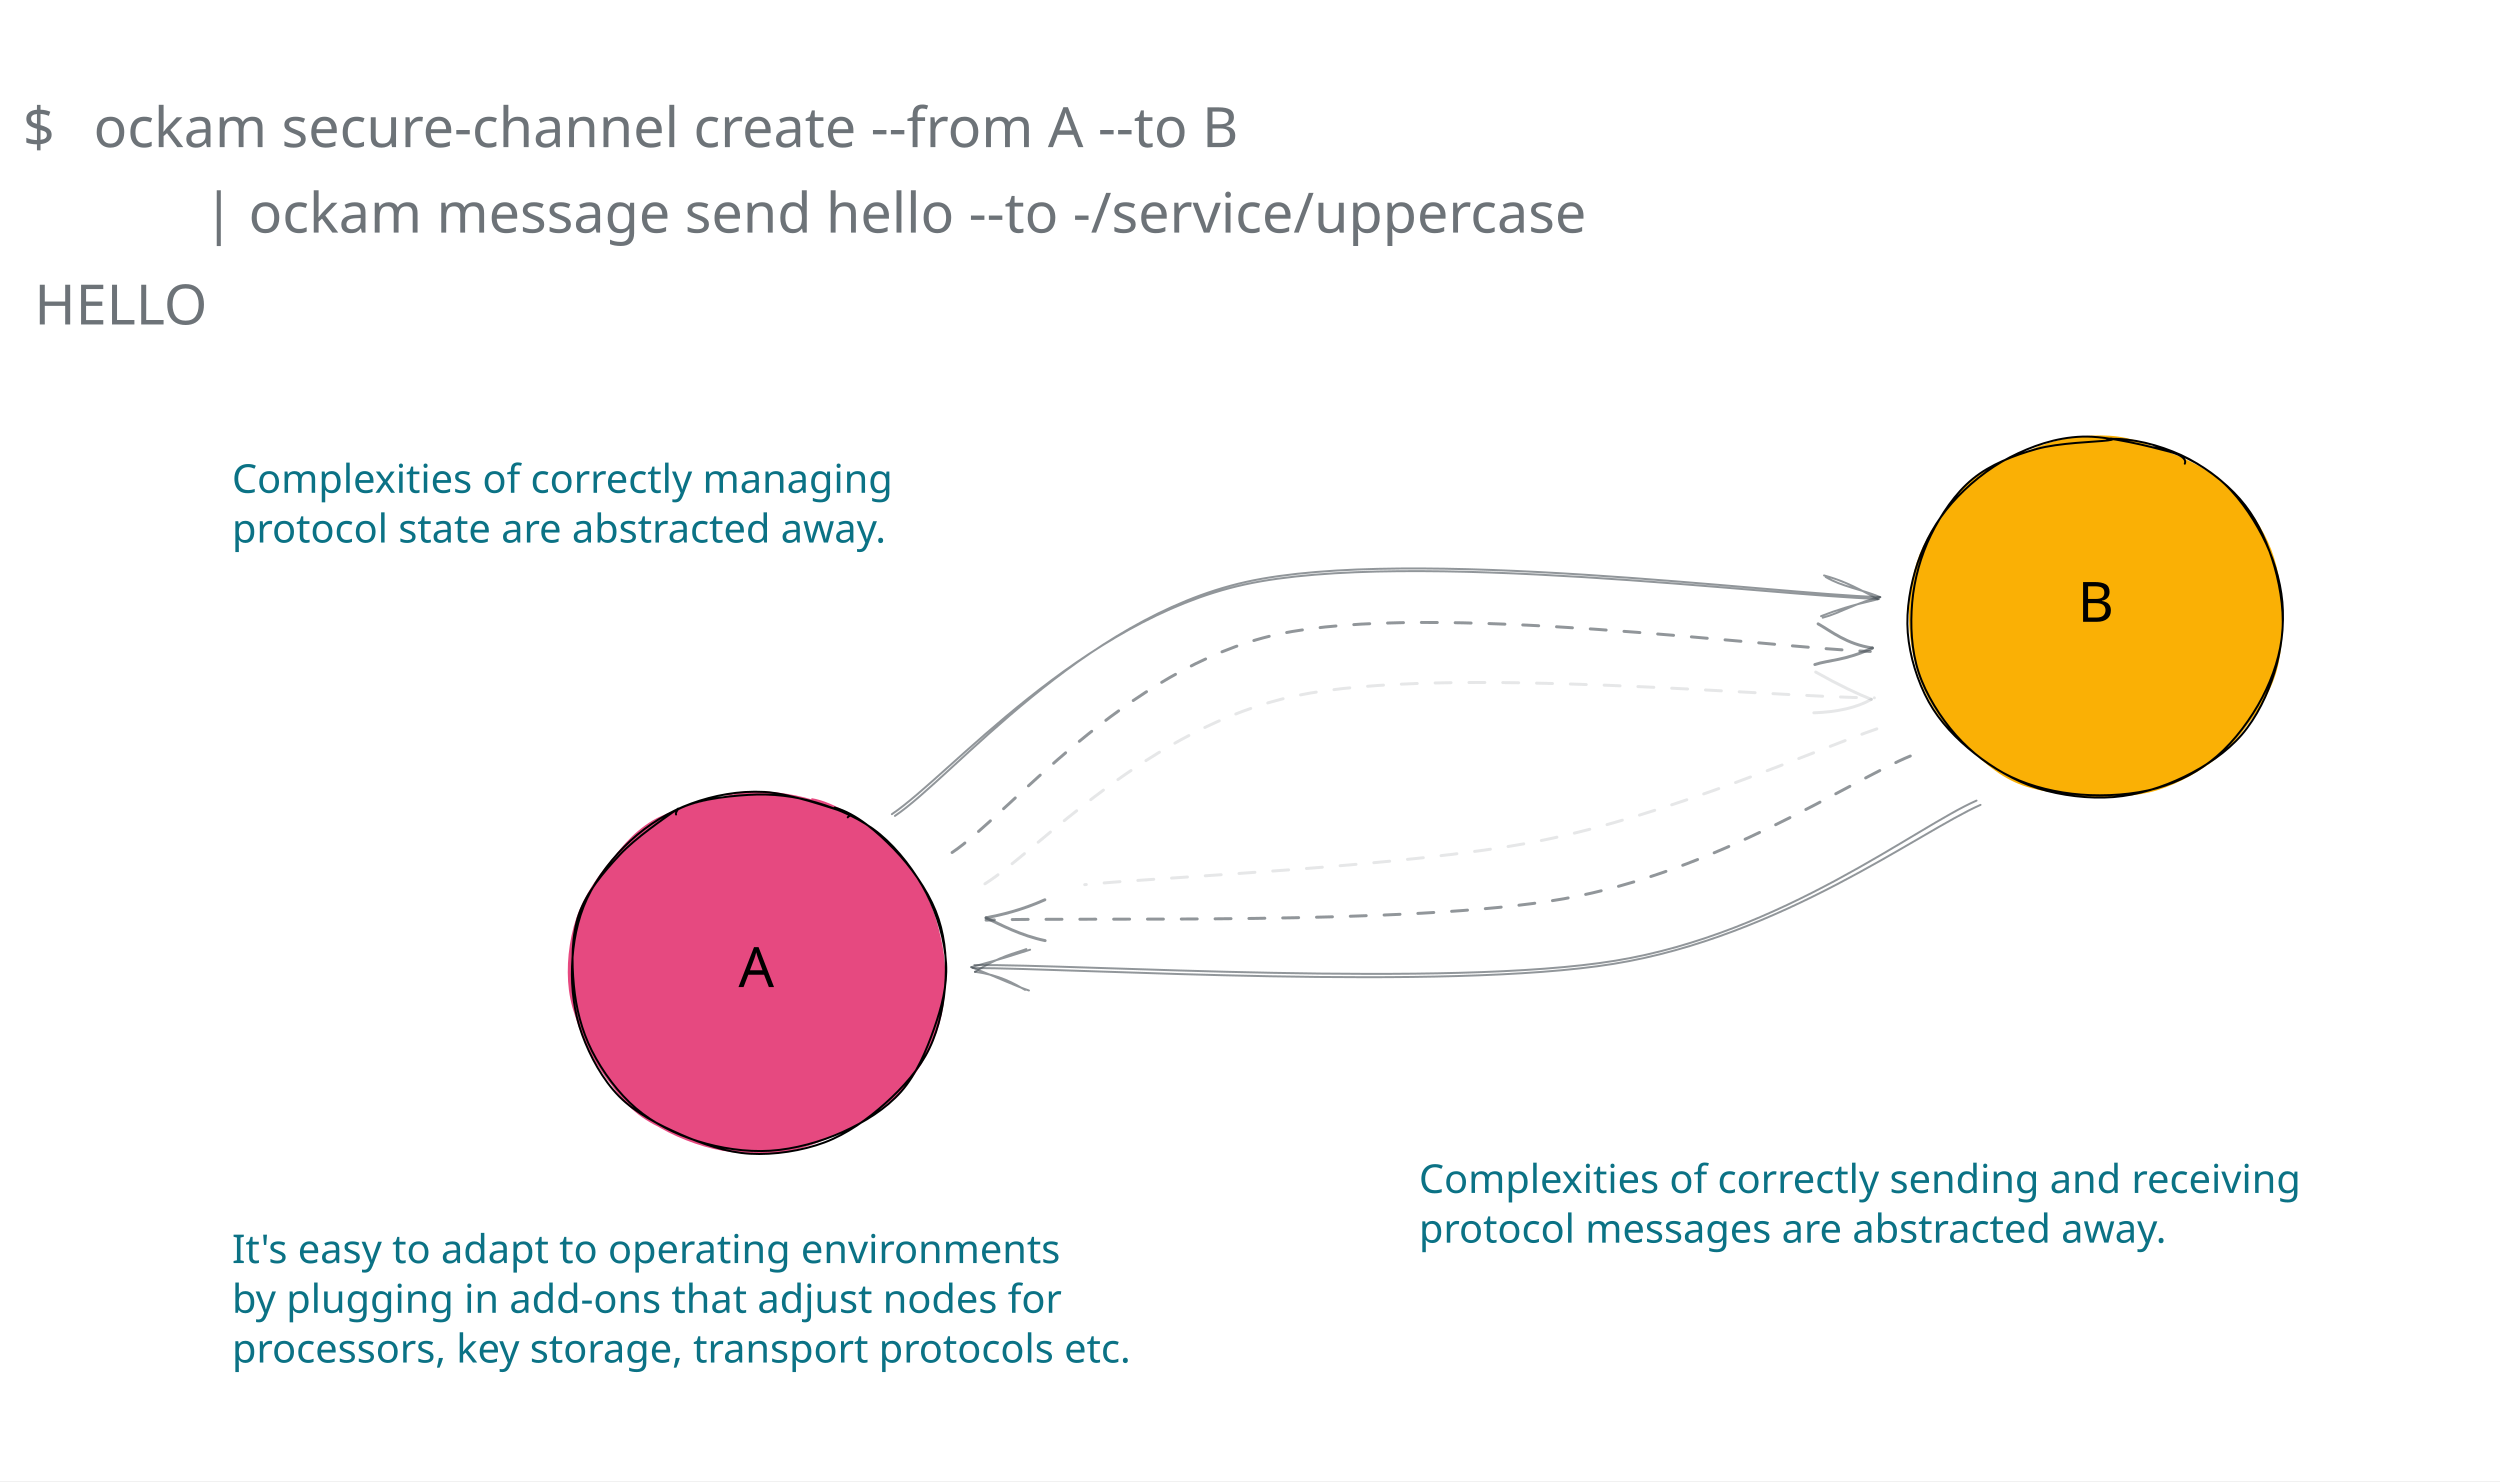
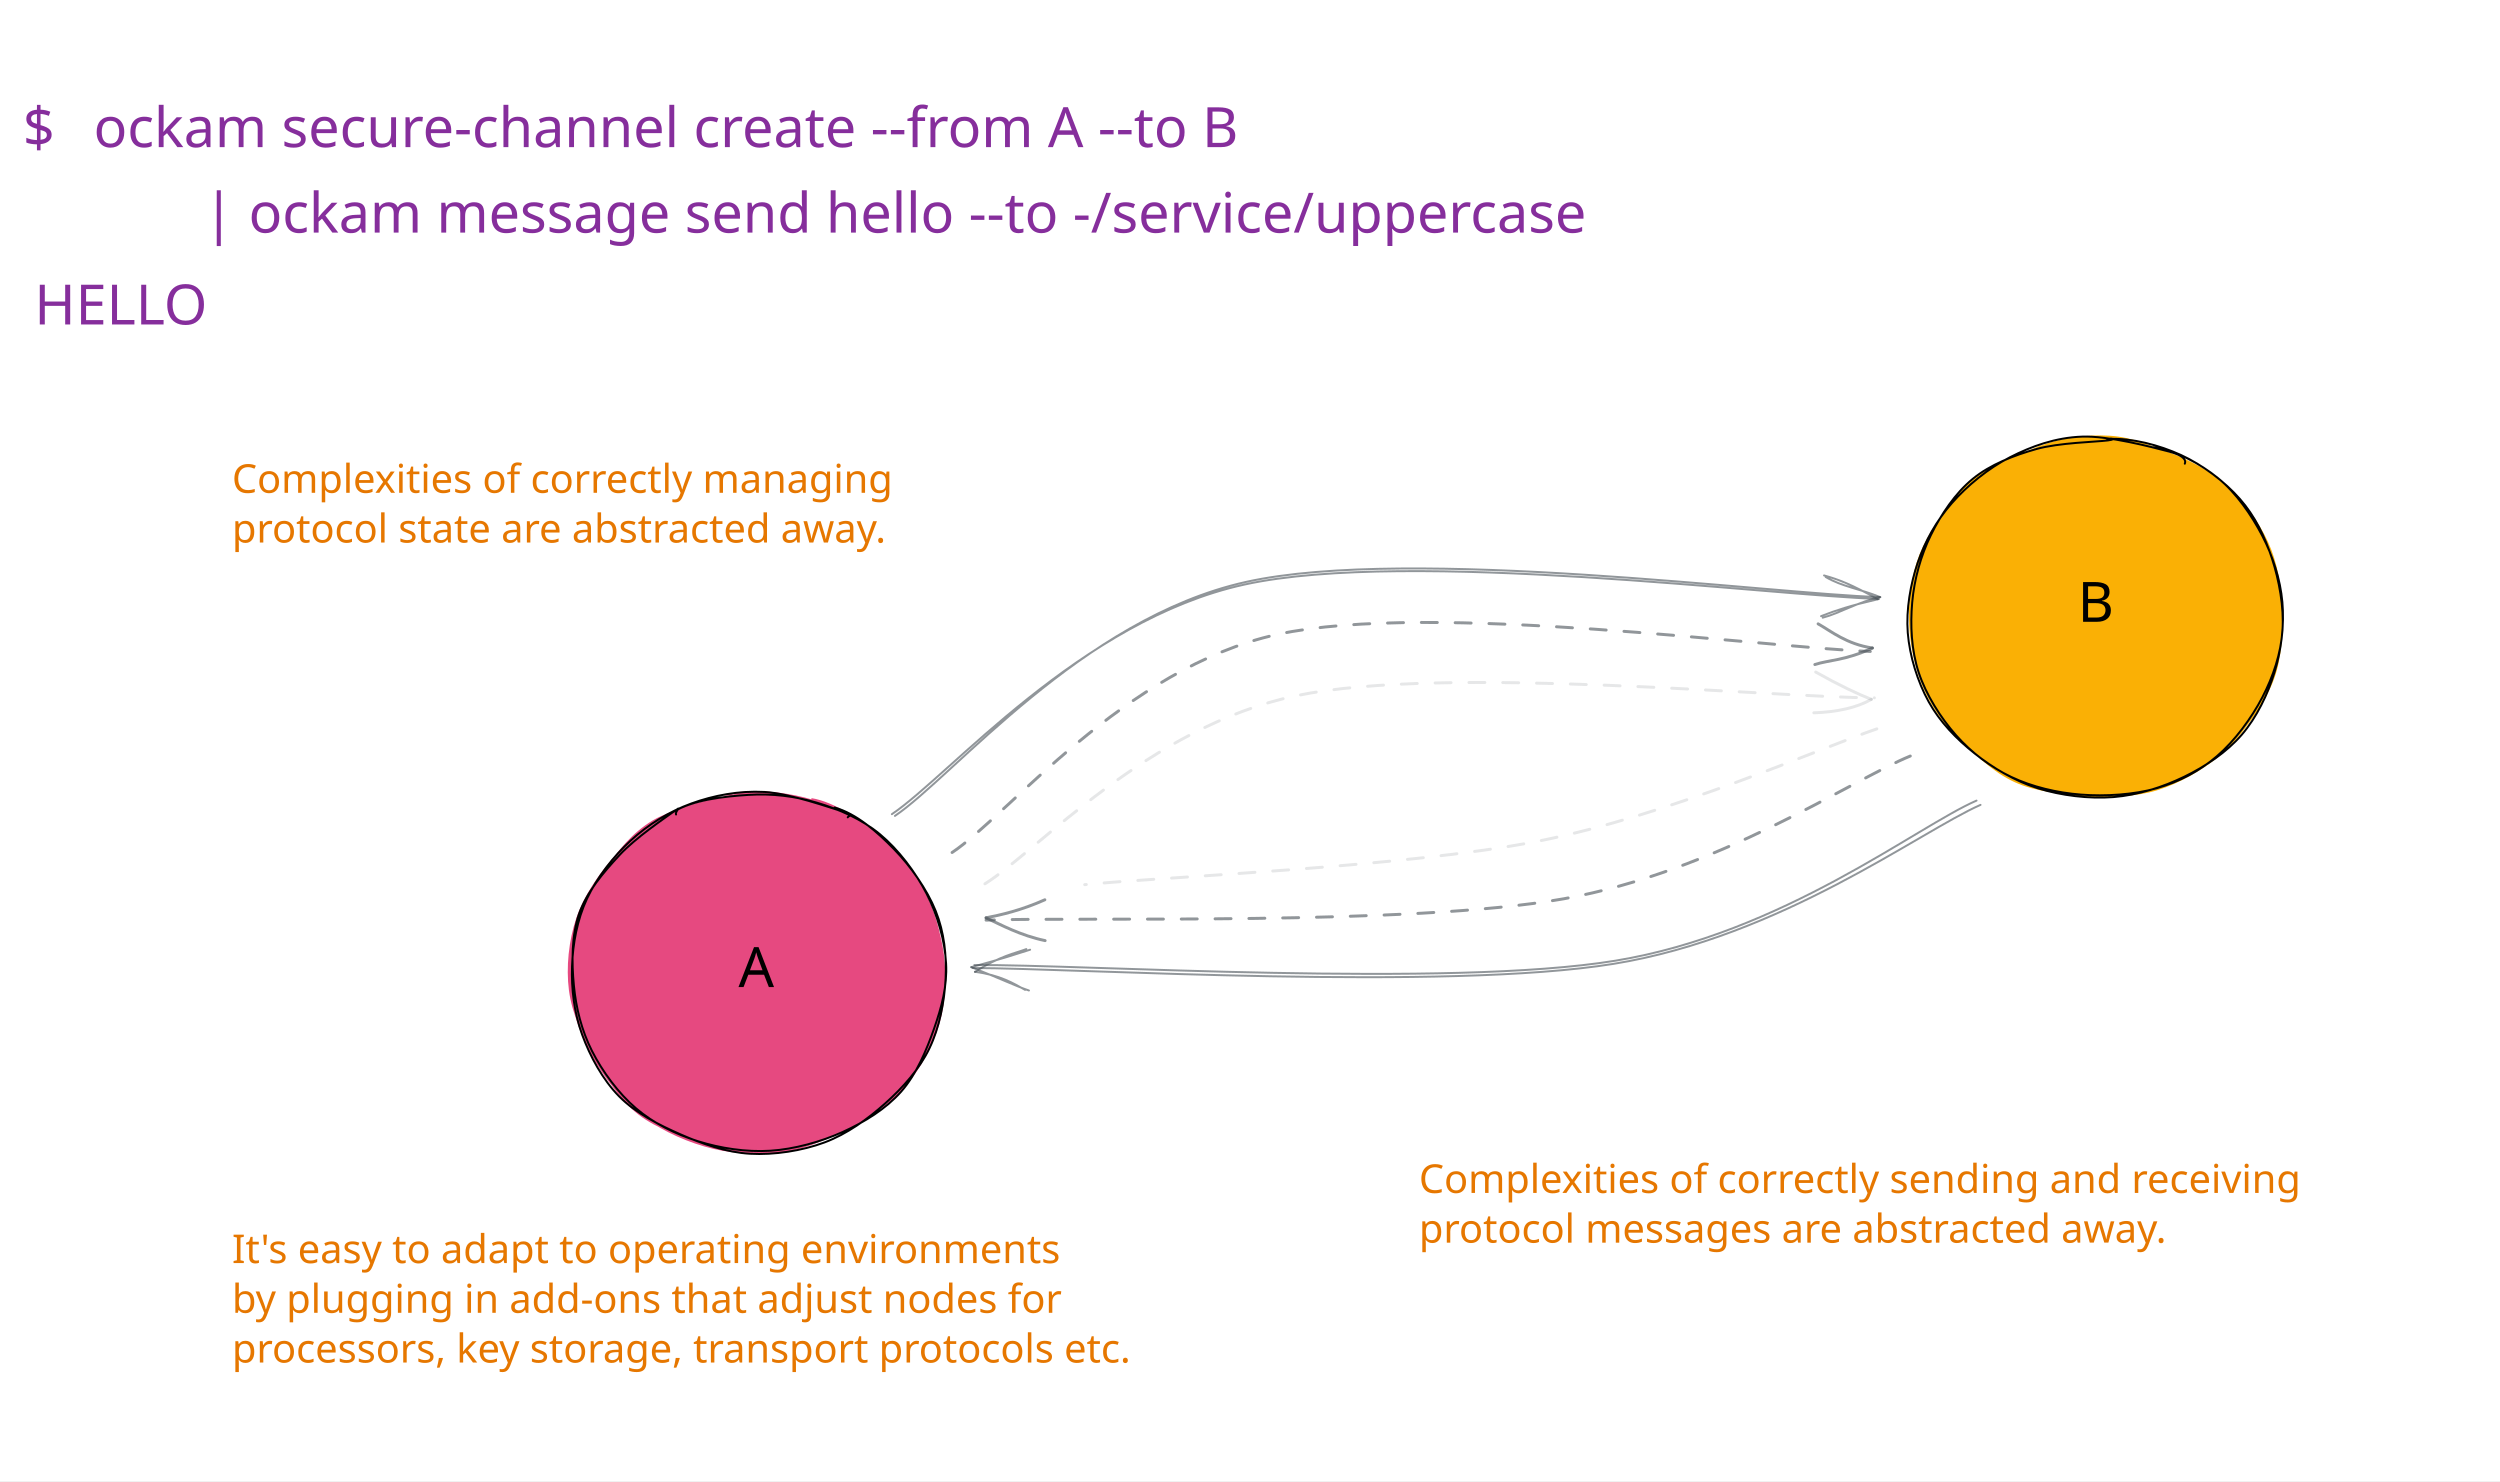
<svg xmlns="http://www.w3.org/2000/svg" version="1.1" viewBox="0 0 1257.012 744.68" width="1257.012" height="744.68">
  
-   eyJ2ZXJzaW9uIjoiMSIsImVuY29kaW5nIjoiYnN0cmluZyIsImNvbXByZXNzZWQiOnRydWUsImVuY29kZWQiOiJ4nO1cXNt208hcdTAwMTJ95yu0MrPWecFN3y+8JYRAQlxi4ZBcdTAwMWI5M4sly7KtRJZcdTAwMWNJsWNm+PdTLSeW5btcdTAwMWSTMTB6XHUwMDAwWy21St21d++qLuevZ46zlfXa/tZLZ8u/89wwqCVud+u5Pd/xkzSII2ii+fc0vk28/MpmlrXTly9euO02alx1MDAwNFk1jq+RXHUwMDE3t/q3+aHf8qMshVx1MDAwYv9cdTAwMDffXHUwMDFk56/836FcdTAwMDclvpe5USP081x1MDAxYvKm4lmEYjV6+iiO8lx1MDAwN1x1MDAxM86xlpwzM7hcIkh34YGZX4Pmulx1MDAxYqZ+0WJPbZ0lb75ud1x1MDAwM5Mkb9PaZ1x1MDAxNXypuOqieG49XGLDT1kv7L+W6zVvkyGr0iyJr/3zoJY17dNHzlx1MDAwZu5LY1x1MDAxOLbiriS+bTQjP01L98Rt11x1MDAwYrKePYfx4Gx/XHUwMDE4XjrFmTv4xlx0RYxQMThpb6NUXCIuXHUwMDE0LjX0LXlcdTAwMTWHcWItyVx1MDAxMjdK225cdTAwMDLjX9hTdb3rXHUwMDA2XHUwMDE4XHUwMDE11WZf1314T8pcdTAwMTTChCiiVfGkplx1MDAxZjSaXHUwMDE5NCvKkVRGXHUwMDBlN6Z+Plx1MDAwMcRcYka4NKSYQfvg9n4t94Y/h4coqt1cdTAwMGZRdFx1MDAxYoaFrbbh9ZBcdTAwMDdcdTAwMTX33LZrbn+eidRYXGJKpOJSXHUwMDBl2sMgulx1MDAxZe0ujL3rwjXys9+eT3ZKP1xmg3Y60SWNmeqQSlJptGFqYYf0SUOY/16o+Gv9avtqP7jq3m6zKVx1MDAwZTniWP+UO1x1MDAxMiYpXCJEUMaZKjslZ1x1MDAxMjE52jLilb/h/Jjpkb/V3SrGYoI3ao0k16X+XHUwMDA3vkg0QYRRXYJE31x1MDAxN1x1MDAwNcVGaaPJ2lxc8b6h8J2hWW3W9+Iv59XINd1O+yTE/NS7iVx1MDAwNi9TcjQ3SeLu1qDl2/NZ/bbYXHUwMDAxp2+OTuud9G3j4Kb3fq9zcrGGflx1MDAxYm87b2rb1fN6ePOl47JG0oq/ttbQ7zndbVxcXHUwMDFmXHUwMDFmVKpe3TRO6+zz5YdcdTAwMWVZQ7/h5efqoe52vlQ+MVx1MDAxMshGh7ar79Zh7176uZWEu7tmz02C4LZ7XHUwMDFj8Z3F+r3/NIOgsFJMPFx1MDAwNUFRRkbPXHUwMDE2XGZlwFxmLMjiSyZ7c1a/2N5cdTAwMGKrR66Q1duOe3Pau9tshpLaIKpcdTAwMDQzWI6smpJwpFx0XHUwMDE2vLxerUBQvuRG4/VcdTAwMTFcdTAwMTQ0cS5g/VjfYvkvQ83vd1x1MDAwM1x1MDAxOeqpmSTz77KJNELk6NmCRlx1MDAxNDGUMcFcdTAwMTamkfjyJpZf3sev5OXpu+Pj+nF1/+hk05U3jDOSXGZrYUaVXHUwMDBl8Fx1MDAwN1JcXONHXHUwMDEzyUztTVx1MDAwYnNcdTAwMDZcdTAwMWPCxqiD2lx1MDAxMEgx/SQye2nfK6Y4jrJPwVc7ylSXzu65rSDslWYpd0pcdTAwMTie7eHBS314XFx+vyhduFx1MDAxZFx1MDAwNo0oR51fL7tyXHUwMDE2QFx1MDAxMDtozuJ20erBg13oLtmvjb5AnFx1MDAwNI0gcsOTgVx1MDAxMetcdTAwMDZcdTAwMTBcdTAwMDOXXHUwMDEykiuyMH6i/YPru3r9qpe8v7x4nd3w9pXf2XT8wJImkYG4XGaPXHUwMDAxSGCOsJlcdTAwMTPAPlx1MDAxZUB0XHUwMDExXHUwMDAwwZIsOFx1MDAwMIian1x1MDAxMEE7m4CgndlcYuovgVx1MDAxM6Wsnlx1MDAwNiGCNSdcdTAwMTBr8sUxNFv0bCiGtKCIY07LKZZ8XHKiNto2hJdk7iiEuFx1MDAxMVgoY1ZcdTAwMDdcdTAwMTE3XGbZ5UVhrlx1MDAxNSbajGOKXHUwMDEwifRkXVx1MDAwYjE3SHG9lK4tXHUwMDA01YOL0Psz355cdTAwMThyaeYm2U5cdTAwMTDVgqhRNuw+sbm/QJCUg9S7tVZWMGKYXGJFmIKpV1QzXCKGLmu4bWs1RZIqjWHgXHUwMDE0TDpM79jb+1FtvlWzk0tDVmGElcSCUmPAKKWM0uNGScRcdMwxZdQwQlxiXHUwMDFmsyl00+xV3GpcdTAwMDVcdTAwMTlcZv5xXHUwMDFjRNnoIOejuW3B3vTdMdKAd1x1MDAxYW5cdTAwMWJlhbbtsVx1MDAxY9hcdTAwMTSfnFx1MDAwMjX5l8HnP59PvFx1MDAxYYZcdTAwMTZcdG1KcZo9KoUnz+tiKiz6/WCDMMOKKSVcdTAwMTV4IKFFf8+G/19WVXBGR89cdTAwMGVUhXVcdTAwMTUjXHUwMDE3j+27Z+dcdTAwMWbPwoPzNzX+efuS+pdccnx6uumEKIhGRowmpPP0I6hccjpflFdcdTAwMDF2YnU6ZKpgklx1MDAwMVx1MDAwMYrCxnvik9zmQYkoXGb5fpqCXHUwMDFicDVT+MWKmlx1MDAwMpfOztBcdTAwMTSA8nbo31x1MDAwNVngp05cXHe8OLG7OGHPabmRXHUwMDBiK3/jj6idxFnsxaFcdTAwMDOgz3xcdTAwMDdcdTAwMDbTcaswXHUwMDE3rlx1MDAwN5Y7btftoYnKhLPS4763MlnXq6yGZT5d3khCXHUwMDE4x2KJvYSaXHUwMDExN7WTt34r8e9wt/Lmvb9z8nnT0VxmK4lASjI5XHUwMDBlZ2U0otKugTNDhEfCXHUwMDE5YLpcYpxVTixcdTAwMDQ/zV5cdTAwMTYjZqm9rO9cdTAwMDXn1M81huNGNVx1MDAwN075QadcZohcdTAwMTa8qNuAu348eD/u1VZcdTAwMGJnXHUwMDA0n5pcdTAwMTFcdTAwMTBMaFx1MDAwZVx1MDAwMfHi0czsVOt64F5z06a/3nBGg9ikZCRDnocznCMux/aS11x1MDAxZs5IZjcpNWNcdTAwMTA2cT4xT481XHUwMDFhk1x1MDAxMffJNoKtzFx1MDAwMmb+N57pR1x1MDAwZZQqYowwdlx1MDAwN0OSXCLjMohcdTAwMWMoRppRmG/NwMUhfFx1MDAxOFx1MDAwZlx1MDAxZNZcdTAwMWLOQJBFXHUwMDE51lx1MDAxOIZKakqZXHUwMDE5KkFcdTAwMTi2ilhpblx1MDAxOLikZIzLXHUwMDFmO6CRXHUwMDAy0MMnXHUwMDA0NIUvz41opiEj78hcdTAwMThkIJyBXHUwMDAwg0pjL1kyoJnKijBVU1VcdTAwMTAs7VxcXHUwMDFiilx1MDAxN49pZu9cdTAwMTRtqlxuYlx1MDAwNsJrzSFONIpjPrpraZA2XHUwMDAwe2a0XCJqKE25fna8z8tcboaxMZhzw8fpUVx1MDAxM8RcdTAwMTUzTErANKC/uOQh6UPAQVxiw8tUW/xwXHUwMDFjuVxmXHUwMDFkgbrFVEkpiWSYUzJ01X12XHUwMDA1YlptYGEkXHUwMDA0S8wgeFxcjSOXSUTBY1x1MDAxNMy0llx1MDAwNEhSalEozsIsjlx1MDAwNFx1MDAwN/6EZVx1MDAxOYaVSKl/aJKs2FxyeINhmIH3y95tXHUwMDBmZUb8em5/09FijzGcrIsxXHSfWlx1MDAxNMnAXHUwMDFjo2FiXHUwMDE3JszZW+CbqiNcdLOLXHUwMDE1xIxcbjBcdTAwMDVrXHUwMDE2Lkgo314ywibnXHUwMDAwbcJwu2p9V0EpXHUwMDExXHUwMDAwyChDXHIpWVIwJlx1MDAwNXhcdTAwMDMlUfBcdTAwMTQqqS6CoFx1MDAwN8ZUWFx0XHK0+S9lXHUwMDBl0uQwKyA1wDJscyHjXHUwMDAyjtpErdaEKlB7TJvvz5iUXHUwMDFiZrCQXGZcdTAwMTZp0EdygtaloMJcYlx1MDAwM1x0XHUwMDA1l3FcdTAwMDZC6Vx1MDAwNydMxVx1MDAxMSh7poXgJd+2h6JIgNfSgVfP7W4qVOwxXHUwMDA2krXR5VCdylxiXVKIXHKoXHUwMDEyavEs2+zKnk2lS200LFRmwkY8aFx1MDAxMphhYyiZXHUwMDFmdlP6XGKW5Fx1MDAwMsFTsFx1MDAwNHeiXHUwMDFjT2JJ4GytdLlq74FcdTAwMWZFzuXqp6bHJaJuyqXBMFSaW3bUYlx1MDAwMlx1MDAxM2kkmdDK6P4yOE5Ea1x1MDAwZrqBXHUwMDEzKYSIXHUwMDA2tKTGmopxPUlcdTAwMDViXHUwMDFj5Fx1MDAxMjFaMPA6Mi5zfyR6JEKikf13e1SGXHUwMDFjeV5cdTAwMTdTYfHQXHUwMDExloA7oVx1MDAwNZCwUGtTkJRM3UUkUnCFrdMsLiFn1k1vKidcdTAwMTJwRWSrePlYaVx1MDAwNUgxXHUwMDA0cdFoqe7aSVx1MDAxMVx1MDAwMno09ac1Ood5mbFcdTAwMDdcdTAwMDE2sdtDIC9+Zj5cXIZ7XGJcYkFcZrJC20xcdTAwMWXHZlxcLzKbXHUwMDE1XHUwMDA011ZcdTAwMWFcdTAwMThcblx1MDAxOIjMqaoov8h6WanUtm7FhpFRVIpcdTAwMTFSXHUwMDAyqtL9Tba5XUzwSntcZvnjkjQ0bf9TyKksJGFdM5SSxYVZ7yM++lx1MDAxOL27+nrekOc35OSUvNqtbHrij1x1MDAxM4byyv/xXHUwMDFm+NmE7oK6zPNcdTAwMWVRXCI5QYiNl0gyrlx1MDAxOYQzevKuR1x1MDAwMbWPJksu9s7N7tlB53i/3q1df2k1XHUwMDFmitvXu0sqjLRJtVX4Z6VCyt83oZDy91x1MDAxNUuR8VSgweJcdTAwMDdQJ2LxhJHZXHUwMDBmq2fYP+hty8NLkYavafNy4+tcZjg3iCk2Ya1/KqDJIV+dVc2v7I5cdTAwMTRcdTAwMTeTV/ZfXHUwMDAyadCV23JS31x1MDAwM8+peE03ivzQ8Vx1MDAxMt9cdTAwMTbfVCr1JG452/Ahi52NKG5extzV0Euni3VCjFx1MDAwMOkzRMzz4HtnOtd3sUyPzrdPspPw6oTHR1x1MDAxYv9LXHUwMDAym2iXmFx0XCJGf9LHsH5cdTAwMTL4qmLXZuZvXHRcdTAwMDDmXHUwMDEwbNNfXHUwMDE4vn87fUTcV9DklTZO01x1MDAwZsO4j4LKi9RPOoHnv7htt/3Ec4d/xvrPwXhcdTAwMTWzV4Pz9NhbKlxiYYRcXFxc9H5g9cPzXHUwMDBiXHUwMDFknLVcdTAwMTJzqVx1MDAwZq/JSVx1MDAxYYWbXHUwMDBlZoDrNDBcdTAwMGKOhCFcdTAwMGLVXHUwMDAwPVx1MDAwNsxmoVx1MDAxZtZcdTAwMTFi/2hcdTAwMDA38lx1MDAxN1a9b19cdTAwMWZcdTAwMWV+2Fx1MDAwNHj2XHJZXHRwRkzdLqWYwdphiFk82fXKsGrC1F7SbFx1MDAxZp181Pu1r3vE23TITS+a14whwVx0LoNx3VW2XHUwMDAyT6iynZDXYjapjVx1MDAxOZ2MuHWX2Vx1MDAwMrSHqmS/d5ntfvaf1PHdtOfAauLW3HZmP8SwlriZrUT1o06QxFFu+Vx1MDAxZlG157TD24atQHeCXGKur1XiKHWyppvBl6vbNHOiuOanTj1O8rJVXHUwMDBmRiNO0ufOtd9z0ixOYFx1MDAxMXvu9GclTjLnobJcdTAwMTVsyDzkTMS01E+K6VxyXHUwMDFikT65PLun7C233f5kXHUwMDBi/rdcdTAwMWUylOCLQe1+2ov32upcdTAwMDR+d2fS37DJXHUwMDBm22tOWJZcdTAwMTn8PFx1MDAwZvvt2bf/XHUwMDAz6lxmorcifQ==
+   eyJ2ZXJzaW9uIjoiMSIsImVuY29kaW5nIjoiYnN0cmluZyIsImNvbXByZXNzZWQiOnRydWUsImVuY29kZWQiOiJ4nO1cXFl32shcdTAwMTJ+z6/Q8cw59yV0el/y5ixO7CSOc+MtvjMnR0BcdTAwMDOyhYQlXHUwMDE5TGby32+1sFx1MDAxMWLHJlx1MDAxZZyMXHUwMDFlXHUwMDEy6Ja6S931fbV04b+eeN5W1u/Yrefelr2u+WFQT/ze1lPX3rVJXHUwMDFhxFx1MDAxMXTR/HtcdTAwMWFfJbX8zlaWddLnz575nVx1MDAwZWpcdTAwMDZZNY4vUC1uXHUwMDBmXHUwMDFls6Ft2yhL4cb/wXfP+yv/d2SixNYyP2qGNn8g7yrmXCJcdTAwMTSr8eb9OMonJpxjLTlnZnhHkL6CXHQzW4fuhlx1MDAxZqa26HFNW8fJm2/bvcAkydu0/kVcdTAwMDVfK746LeZtXHUwMDA0Yfg564eD1/JrratkRKo0S+JcdTAwMGJ7XHUwMDEy1LOWm32sffhcXFx1MDAxYcOyXHUwMDE1TyXxVbNcdTAwMTXZNC09XHUwMDEzd/xakPVdXHUwMDFixsPWwTI894qWa/jGXHRFjFAxbHSPUSpcdTAwMTFcdTAwMTdcbpc6XHUwMDA2kryMwzhxkmSJXHUwMDFmpVx1MDAxZD+B9S/kqfq1iyZcYlx1MDAxNdXn39e7fU/KXHUwMDE0woQoolUxU8tcdTAwMDbNVlx1MDAwNt2KciSVkaOdqc03gFx1MDAxOMFcYpeGXHUwMDE0O+gm7uzWc234c3SJovrNXHUwMDEyRVdhWMjqOl6PaFDxzFWn7lx1MDAwZvaZSI2FoEQqLuWwP1xmoovx4cK4dlGoRt76/el0pbRhXHUwMDE4dNKpKmnMTIVUkkqjXHJTSyukJU1h/nuq4m+N8+3z3eC8d7XNZijkmGL9U+pImKSIXHUwMDEwQVx1MDAxOWeqrJScScTkeM+YVv6G82uuRv7W8KtcdTAwMTiLKdqoNZJcXJfGXHUwMDFm6lwi0Vx1MDAwNFx1MDAxMUZ1XHRcdTAwMTJcdTAwMDNdXHUwMDE0XHUwMDE0XHUwMDFipY0ma1PFm45Cd0Z2tdXYib+eVCPf9Lqdw1x1MDAxMPOj2mU0fJmSovlJXHUwMDEy97aGPd+fzlx1MDAxYrfN9jh9s3/U6KZvm3uX/Vx1MDAwZjvdw9M1jNt8231T366eNMLLr12fNZN2/K29hnFP6KvmxcFepVprmOZRg305+9gna1x1MDAxODc8+1J9r3vdr5XPjFx1MDAwNLLZpZ3qu3XIu5N+aSfhq1dmx0+C4Kp3XHUwMDEw8Vx1MDAxN8uNe/NpXHUwMDBlQWGlmHhcYoKijIy3XHUwMDE2XGZlQFxmLMjyJpO9OW6cbu+E1X1fyOpV17886l9vNkNJbVx1MDAxMFWCXHUwMDE5LMespiRcdTAwMWNpglx1MDAwNS/bqztcdTAwMTCUldxovD6Cgi7OXHUwMDA12I/1XHUwMDE5y39cdTAwMTlq8bhcdTAwMWLIUFx1MDAwZs0kmb3OptJcYpHjrVx1MDAwNY0oYihjgi1NI/HZZSy/fohfyrOjd1x1MDAwN1x1MDAwN42D6u7+4aZ73rDOSDKshVx1MDAxOfd0gD+Q4lx1MDAxYd+bSOb63rRcdTAwMTBnyCFsgjqoXHUwMDBigVx1MDAxNNNcdTAwMGbiZq+se8VcdTAwMTbHUfY5+OZWmepS647fXHUwMDBlwn5pl3KlhOXZXHUwMDFlXbzUwnT586J043ZcdTAwMTg0o1x1MDAxY3W2UVblLIAgdtidxZ2it1x1MDAwNlx1MDAxM/swXFyyW1x1MDAxZn+BOFx0mkHkh4dDIdZcciBcdTAwMDYqJSRXZGn8RLt7XHUwMDE3143GeT/5cHb6OrvknXPb3XT8gEmTyEBcXIYnXHUwMDAwJDBH2CxcYmDvXHUwMDBmILpcZoDAJFx1MDAwYlx1MDAwZVx1MDAwMKLmJ0TQi01A0Iv5XGJcdTAwMWGYwKmurJ5cdTAwMDUhgjUnXHUwMDEwa/LlMTTf6dlQXGZpQVx1MDAxMcecllMsuVxyoi7aNoSX3NxxXGJxI7BQxtxcdTAwMWRE3DDkzIvCXFwrTLSZxFx1MDAxNCFcdTAwMTLp6X4txNzgiuuV/NrCobpVXHUwMDExetPy/YEhl2Z+kr1cYqJ6XHUwMDEwNcuC3SQ2d5dcYpJykNaunJRcdTAwMTWMXHUwMDE4JkJcdTAwMTGmYOtcdTAwMTXVjIiR25p+x0lNkaRKY1g4XHUwMDA1m1x1MDAwZds78fY2qi+Wan5yaUQqjLCSWFBqXGZcYqWUUXpSKIk4gT2mjFx1MDAxYUZcYuFcdTAwMTMyhX6avYzb7SCDxT+IgyhcdTAwMWJf5Hw1t1x1MDAxZNhb1p8gXHJ4p9G+cVbouFx1MDAxMcuBTfHJK1CTf1x1MDAxOX7+8+nUu2FpkdCmXHUwMDE0p7mrUmjyoiFmwmIwXHUwMDBlNlxiM6yYUlKBXHUwMDA2XHUwMDEyWoz3ZPT/Vb1cbj6HXHUwMDEyJXPJR0WXp8Te8cmn43Dv5E2df9k+o/asiY+ONp1cdTAwMTJcdTAwMDXRyIjxlHSegFx1MDAwNH+DLnTLrYRNu4dXwVTBJUNcblx1MDAxNIWMN9QnucuEXHUwMDEyUVxi8uO8XG6JlVx1MDAwMKW9r1eBS61zvFxuwHkntNdBXHUwMDE22NSLXHUwMDFiXi1O3DlO2PfafuSD7W/+XHUwMDExdZI4i2tx6Fx1MDAwMewz68Fien5cdTAwMTX2wq+B5J7f8/toqm/CWWm6XHUwMDFm7Zus61XuhmbBZ6HZcYakoOTL5+rqRlxc1lx1MDAwZt/admKvca/y5oN9cfhl09FcZrZEICWZnISzMlx1MDAxYVHprOC8IOG+cFx1MDAwNpguXHUwMDAzZ5VcdTAwMTNcdTAwMGLBXHUwMDBmXHUwMDExZm9cdTAwMGWcU5t7XHUwMDE5nlx1MDAxZtU9aLJBt1xmiDa8qN+Ep1x1MDAxZVx1MDAxZrzv92p3XHUwMDBiaFx1MDAwNJ+ZXHUwMDEzXHUwMDEwTGhcdTAwMGUh8fLGe36ydT1wr/tpy643oNHgblIyliPPXHUwMDAzXHUwMDFhzlx1MDAxMZdcdTAwMTOnyetcdTAwMGZoJHPHlJoxXGKcOJ+aqcdcdTAwMWFNuFx1MDAxMTfpNoJcdTAwMTn45Fx1MDAxY69i13/eiMZtJlx1MDAwNSNlhHFnXHUwMDE4klx1MDAxNDmXYexAMdKMwn5rXHUwMDA2Klx1MDAwZVx1MDAwMcRk8LDegFx1MDAwNsIsyrDGjko1pcyMXHUwMDE0IYxKRZxzblx1MDAxOKikZIzLx1x1MDAxZNJIXHUwMDAx6OFTQppCl1x1MDAxN8Y0s5CRXHUwMDBmZFxmMlx1MDAxMNBQ48pcdTAwMWPcLSuGNDNZXHUwMDExtmpmTEO14NpQvLxcdTAwMTc0/6xoU70gZiDA1lx1MDAxY7w+ozjm4+eWXHUwMDA2aVx1MDAwM7BnRiuiRlx1MDAxMpXrZ8ebzKxgXHUwMDE4XHUwMDFigzk3hYc6pEdNXHUwMDEwV8wwKVx1MDAwMdOA/uKW27RcdTAwMGZcdTAwMDFcdTAwMDUhXGavUm/x6DhyXHUwMDE1Olx1MDAwMu9cdTAwMTZTJaWEIFx1MDAxZPNcIkJcdTAwMWaykYtptVx1MDAwMcNIXGKWmEHweDeOXFwlXHUwMDE1XHUwMDA10yjYaS1cdJCk1KKonyrE4khw4E8wy7CsREr9qEmy4o7gXHKGZVx1MDAwNt4va7e7lFx1MDAxOdPrhePNRou7JnCyLsYkfGZZJFx1MDAwM3GMho1dmjDnXHUwMDFmgm+qXHUwMDFmSZgzVlx1MDAxMDMqwFx1MDAxNNgsXFyQUH7AZIRLz1x1MDAwMdqE4c5q/VCHUlwiXHUwMDAwkFGGXHUwMDFhUpKkYExcbvBcdTAwMDZKoqApXHUwMDEw1utcIlxiumVMlcd8hv1LmcNEOexcbrhcdTAwMWEgXHUwMDE5loSwkbtuXHUwMDFjOOpStVx1MDAxYVx1MDAwMmVcdTAwMDXeXHUwMDFl0+bHMyblhlx1MDAxOSwkXHUwMDAzI1xy/pGc4utS8MJcYlx1MDAwM1x1MDAxN1xubuNcZlx1MDAxY6VHTpiKI/DsmVx1MDAxNoKXdNtdilwiXHUwMDAxWkuHWr1wuJlQcddcdTAwMDRI1kaXI5Uq42k2iFxyqFx1MDAxMmr5mt35tT2bSpfaaDBUZspRPPgksMPGULI47Kb0XHUwMDFlLMlcdTAwMDWCWbBcdTAwMDR1olx1MDAxY09jSeBsrXS5bu+WXHUwMDFmRc7l6qemx1x1MDAxNaJuyqXBsFSaO3bUYlxuXHUwMDEzaSSZ0MrogVx1MDAxOZwkorVcdTAwMDfdwIlcdTAwMTRCRFx1MDAwM76kxpqKSX+SXG7EOLhLxGjBQOvIpJv7mOiRXGKJxk7g3VVcdTAwMTlR5EVDzITF7UBYXHUwMDAy7oRcdTAwMTZAwkKtzYOkI+nliXNEwVx1MDAxNXZKs7xcdTAwMGI5t3J6UzmRgCpcIlfHyyeKK8BcdTAwMTVDXHUwMDEwXHUwMDE3jVx1MDAxN+uunVx1MDAxNCGgRzN/XFyjc5iXXHUwMDE5e1x1MDAxOGDDxYBcdTAwMDOKPfpcdPlwXHUwMDE17iHgXGJicCu0y+RxbCb9ReaygqDaSlx1MDAwM0NcdTAwMDFcdTAwMDORXHUwMDA1dVx1MDAxNeVcdTAwMTdZLyuV+tbtsWFkXHUwMDE0lWKMlICq9OCQbeFcdTAwMTBTtNJdI/q4XCJccs06/1x1MDAxNFKMt45cdTAwMTRcdTAwMTljoENGlmeh/ie8/yl6d/7tpClPLsnhXHUwMDExefmqsumZP05cdTAwMTjKi/8nf+PnMrpcdTAwMGJcdTAwMWQzLak1tXvUSE7xwyZrJFx1MDAxOddcZqJcdTAwMTk9/dCjQNonkyWnOyfm1fFe92C30atffG23bqvb131Ialx1MDAwMO9F5vhHV1L+vlx0lZS/37FcdTAwMTZcdTAwMTnPxFx1MDAxOcXUUFxuOFv+4NHshtVjbPf62/L9mUjD17R1tvF1XHUwMDA2nFx1MDAxYsRcdTAwMTSbYutcdTAwMWZcdTAwMDZnkqplgEaVO4/iYrpd/yWAXHUwMDA2Q/ltL7U10JtKreVHkVxyvVpiXelNpdJI4ra3XHJcdTAwMWay2NuI4uZVxL1cdTAwMWJ46WwjXHRcdTAwMWUgV0aNwHtcdTAwMTF4r0334jqW6f7J9mF2XHUwMDE4nlx1MDAxZvJ4f+N/SeDS7Fx1MDAxMjNBxPhP+lx1MDAxONZcdTAwMGZcdTAwMDDe0ZrKeb8kXHUwMDAwkEOgTX9h8P7tXHLwcFM9k1fZeC1cdTAwMWKG8Vx1MDAwMFx1MDAwM5VnqU26Qc0+u+p0bFLzR3/E+s+B+C5i31xyzGQ2mLU0hktJllx1MDAwN/NH1nh/cqqD43ZizvT7XHUwMDBicphG4aaDXHUwMDE54DpcdTAwMGLMgiNhyIJcbqD7gtks9bM6QtyfXGbgRv7CLu/b1+/ff9xcdTAwMDR4XHUwMDBlXHUwMDA0uVx1MDAxM+CMnJn7h4BcdTAwMGJTLsxcbsn/l4ZVXHUwMDEzpnaSVmf/8JPerX/bIbVNXHUwMDA33OyCec1cdTAwMThcdTAwMTKc4DJcdTAwMTTXXWFcdTAwMGKrPIm4KTkt5lx1MDAxMtqY0emIe9wltrvZf1LP+mnfXHUwMDAza+LX/U7mPsRgS/zMVaHaqFx1MDAxYiRxlEv+R1Tte53wqumqz70ggvvrlThKvazlZ/Dl/CrNvCiu29RrxEleslqD1YiT9Kl3YftemsVcdFx1MDAxOLGn3mBX4iTzbqtaQYashrypmJb6QTG9YSsyIJcnN5S95Xc6n12x/9Ztdlx1MDAxMnQxqN9se/FeW93A9l5M+1x1MDAwYjb55UbNXHTLMYPNc7Dfn3z/Pyq8onQifQ==
  <defs>
    <style class="style-fonts">
      @font-face {
        font-family: "Virgil";
        src: url("https://unpkg.com/@excalidraw/excalidraw@0.14.2/dist/excalidraw-assets/Virgil.woff2");
      }
      @font-face {
        font-family: "Cascadia";
        src: url("https://unpkg.com/@excalidraw/excalidraw@0.14.2/dist/excalidraw-assets/Cascadia.woff2");
      }
    </style>
  </defs>
  <rect x="0" y="0" width="1257.012" height="744.68" fill="#ffffff" />
  <g stroke-linecap="round" transform="translate(10 10) rotate(0 618.5059 362.3398)">
    <path d="M-0.01 -0.51 C423.74 2.5, 847.19 3.25, 1236.73 0.4 M-0.37 -0.28 C417.07 -4.74, 834.46 -4.89, 1236.85 0.05 M1237.29 0.75 C1238.82 149.92, 1238.72 299.75, 1236.67 724.77 M1236.61 -0.3 C1235.92 144.95, 1236.19 289.83, 1236.93 724.87 M1237.23 725.23 C802.27 728.58, 368.6 729.38, -0.01 725.22 M1237.26 724.3 C885.45 720.9, 533.28 720.8, -0.32 724.65 M0.4 724.9 C-0.47 447.56, -0.67 169.11, 0.68 0.59 M-0.11 724.72 C1.27 557.28, 0.52 390.28, 0.2 0.29" stroke="transparent" stroke-width="1" fill="none" />
  </g>
  <g stroke-linecap="round" transform="translate(959.8027 219.9082) rotate(0 94.32422 90.56641)">
    <path d="M90.86 -0.34 C102.19 -2.18, 114.89 1.93, 126.2 5.85 C137.52 9.77, 149.7 15.4, 158.75 23.17 C167.81 30.95, 175.72 42.07, 180.54 52.51 C185.35 62.95, 187.14 74.33, 187.65 85.81 C188.17 97.29, 187.66 110.3, 183.63 121.4 C179.59 132.5, 171.68 143.93, 163.46 152.42 C155.24 160.9, 145.07 167.52, 134.32 172.31 C123.58 177.1, 111.05 180.74, 98.99 181.16 C86.93 181.59, 73.37 178.9, 61.96 174.86 C50.54 170.82, 39.38 164.56, 30.48 156.92 C21.59 149.28, 13.64 139.47, 8.58 129.03 C3.52 118.59, 0.69 105.93, 0.13 94.28 C-0.42 82.64, 0.95 70.14, 5.23 59.16 C9.52 48.18, 17.59 36.78, 25.83 28.4 C34.07 20.02, 41.56 13.43, 54.69 8.85 C67.81 4.28, 93.7 1.44, 104.58 0.94 C115.47 0.45, 120.17 4.37, 120.01 5.87 M63.56 5.41 C74.34 0.3, 89.19 -1.56, 100.98 -0.82 C112.77 -0.09, 123.67 4.54, 134.31 9.82 C144.95 15.1, 156.82 22.43, 164.83 30.85 C172.83 39.28, 178.49 49.63, 182.32 60.38 C186.15 71.13, 188.46 83.66, 187.81 95.34 C187.16 107.03, 183.47 119.89, 178.43 130.49 C173.38 141.1, 166.44 151.17, 157.54 158.98 C148.63 166.8, 136.32 173.86, 125.01 177.39 C113.7 180.92, 101.66 180.85, 89.68 180.18 C77.71 179.5, 63.95 178.32, 53.13 173.35 C42.32 168.38, 32.71 159.23, 24.79 150.35 C16.86 141.48, 9.67 130.95, 5.6 120.11 C1.53 109.27, -0.49 96.67, 0.36 85.33 C1.21 73.98, 5.77 62.5, 10.72 52.03 C15.67 41.56, 21.15 30.38, 30.07 22.53 C38.99 14.67, 58.56 7.52, 64.25 4.88 C69.94 2.25, 63.86 5.31, 64.21 6.72" stroke="none" stroke-width="0" fill="#fab005" />
    <path d="M122.87 4.98 C134.35 6.7, 146.28 13.06, 155.41 20.48 C164.55 27.9, 172.29 39.14, 177.69 49.52 C183.08 59.91, 186.75 71.37, 187.78 82.79 C188.81 94.21, 187.28 106.92, 183.87 118.04 C180.46 129.17, 174.89 140.8, 167.32 149.57 C159.75 158.33, 149.18 165.41, 138.44 170.63 C127.7 175.85, 115.14 179.9, 102.87 180.87 C90.61 181.84, 76.47 180.1, 64.84 176.45 C53.21 172.8, 42.24 166.21, 33.09 158.96 C23.94 151.72, 15.57 143.09, 9.96 132.97 C4.35 122.85, 0.35 109.94, -0.57 98.27 C-1.48 86.59, 0.77 73.78, 4.46 62.92 C8.15 52.06, 13.85 41.93, 21.57 33.11 C29.3 24.29, 39.91 15.58, 50.82 10 C61.72 4.42, 73.72 0.12, 87.01 -0.37 C100.3 -0.86, 121.93 4.81, 130.55 7.08 C139.17 9.35, 139.3 11.93, 138.73 13.24 M100.54 0.79 C112.07 0.26, 125.82 3.85, 136.8 8.87 C147.78 13.9, 158.78 22.26, 166.4 30.93 C174.03 39.59, 178.97 49.84, 182.54 60.86 C186.12 71.88, 188.64 85.39, 187.84 97.04 C187.03 108.68, 183.17 120.2, 177.69 130.74 C172.2 141.28, 163.79 152.64, 154.92 160.26 C146.06 167.88, 135.9 173.22, 124.51 176.45 C113.11 179.67, 98.71 180.57, 86.53 179.62 C74.36 178.67, 61.92 175.71, 51.45 170.73 C40.98 165.76, 31.47 158.51, 23.71 149.76 C15.96 141, 8.6 129.35, 4.93 118.21 C1.25 107.07, 0.65 94.44, 1.67 82.93 C2.69 71.41, 5.99 59.48, 11.06 49.13 C16.14 38.78, 23.3 28.04, 32.13 20.84 C40.96 13.63, 52.71 9.1, 64.03 5.89 C75.35 2.67, 94.1 2.31, 100.04 1.54 C105.99 0.76, 99.88 0.05, 99.71 1.23" stroke="#000000" stroke-width="1" fill="none" />
  </g>
  <g stroke-linecap="round" transform="translate(286.9629 398.3535) rotate(0 94.32422 90.56641)">
    <path d="M76.5 1.63 C87.32 -1.86, 101.17 -0.77, 113.06 1.58 C124.95 3.94, 137.89 9.21, 147.86 15.74 C157.82 22.26, 166.47 31.16, 172.84 40.72 C179.2 50.29, 183.87 61.77, 186.04 73.12 C188.21 84.46, 188.2 97.39, 185.88 108.82 C183.56 120.24, 178.51 132.29, 172.1 141.67 C165.7 151.06, 157.47 158.94, 147.46 165.15 C137.45 171.36, 123.89 176.39, 112.02 178.91 C100.15 181.42, 88.11 182.35, 76.24 180.24 C64.38 178.12, 50.95 172.83, 40.82 166.21 C30.7 159.6, 22.14 150.4, 15.49 140.54 C8.84 130.69, 3.21 118.49, 0.92 107.08 C-1.37 95.67, -0.92 83.37, 1.74 72.08 C4.4 60.8, 10.29 49, 16.88 39.34 C23.46 29.69, 30.83 20.38, 41.23 14.15 C51.63 7.93, 72.66 4.03, 79.27 1.97 C85.88 -0.08, 80.62 0.54, 80.89 1.84 M121.13 2.96 C132.55 4.81, 146 14.09, 155.22 21.67 C164.43 29.24, 171.04 38.46, 176.43 48.39 C181.83 58.32, 186.12 69.83, 187.59 81.25 C189.06 92.67, 188.64 105.57, 185.24 116.9 C181.83 128.23, 175.02 140.43, 167.17 149.25 C159.31 158.06, 148.54 164.45, 138.1 169.79 C127.66 175.13, 116.24 180.12, 104.55 181.3 C92.85 182.48, 79.69 180.06, 67.93 176.84 C56.17 173.63, 43.35 169.26, 33.99 162 C24.64 154.73, 17.6 143.64, 11.78 133.25 C5.97 122.85, 0.61 111.24, -0.9 99.6 C-2.4 87.97, -0.99 74.59, 2.75 63.43 C6.5 52.28, 13.83 41.51, 21.58 32.69 C29.33 23.88, 38.69 15.72, 49.26 10.55 C59.84 5.38, 72.91 2.57, 85.05 1.69 C97.19 0.8, 116.35 4.41, 122.12 5.25 C127.89 6.08, 120.18 5.31, 119.68 6.7" stroke="none" stroke-width="0" fill="#e64980" />
    <path d="M132.69 7.67 C143.65 10.76, 153.96 19.81, 162.42 28.48 C170.89 37.15, 179.16 48.83, 183.51 59.67 C187.85 70.51, 189.03 82, 188.5 93.53 C187.97 105.05, 185.4 118.32, 180.34 128.81 C175.28 139.29, 166.92 148.55, 158.13 156.43 C149.33 164.31, 138.9 171.86, 127.58 176.08 C116.26 180.3, 102.27 182.44, 90.21 181.76 C78.14 181.08, 66.19 176.81, 55.22 172.01 C44.24 167.2, 32.6 161.3, 24.35 152.93 C16.1 144.56, 9.64 132.71, 5.7 121.8 C1.75 110.9, 0.25 98.87, 0.66 87.49 C1.08 76.11, 3.25 64.07, 8.18 53.52 C13.1 42.98, 21.47 32.19, 30.22 24.21 C38.96 16.23, 49.45 9.7, 60.65 5.64 C71.85 1.57, 84.64 -0.86, 97.41 -0.16 C110.18 0.54, 130.29 7.72, 137.27 9.85 C144.25 11.97, 140.1 11.11, 139.29 12.61 M51.69 9.85 C61.44 3.83, 77.19 2.09, 89.21 1.33 C101.24 0.56, 112.8 1.97, 123.85 5.26 C134.9 8.56, 146.32 13.49, 155.5 21.12 C164.68 28.74, 173.39 40.17, 178.93 51.01 C184.47 61.84, 188.12 74.81, 188.74 86.12 C189.37 97.43, 186.45 108.11, 182.69 118.84 C178.92 129.58, 173.79 141.87, 166.14 150.53 C158.49 159.18, 147.73 165.84, 136.76 170.8 C125.79 175.75, 112.48 179.48, 100.32 180.24 C88.16 181.01, 75.05 178.95, 63.81 175.4 C52.57 171.85, 41.72 166.49, 32.86 158.94 C24.01 151.38, 15.9 140.37, 10.68 130.05 C5.47 119.73, 2.66 108.52, 1.58 97.03 C0.49 85.53, 0.36 72, 4.19 61.09 C8.01 50.18, 16.58 40.15, 24.55 31.57 C32.51 22.99, 47.22 13.01, 51.96 9.61 C56.7 6.21, 52.21 9.64, 52.97 11.18" stroke="#000000" stroke-width="1" fill="none" />
  </g>
  <g transform="translate(371.3184 471.291) rotate(0 10 17.5)">
    <text x="0" y="25" font-family="Virgil, Segoe UI Emoji" font-size="28px" fill="#000000" text-anchor="start" style="white-space: pre;" direction="ltr">A</text>
  </g>
  <g transform="translate(1044.662 287.6387) rotate(0 11 17.5)">
    <text x="0" y="25" font-family="Virgil, Segoe UI Emoji" font-size="28px" fill="#000000" text-anchor="start" style="white-space: pre;" direction="ltr">B</text>
  </g>
  <g stroke-linecap="round">
    <g transform="translate(450.0918 409.9121) rotate(0 246.8694 -58.41406)">
      <path d="M-0.12 0.33 C29.17 -19.39, 93.85 -98.97, 176.35 -117.31 C258.84 -135.65, 442.09 -111.17, 494.86 -109.72 M-1.65 -0.54 C27.51 -20.18, 93.08 -97.99, 175.8 -116.03 C258.52 -134.07, 441.85 -110.22, 494.68 -108.77" stroke="#49505799" stroke-width="1" fill="none" />
    </g>
    <g transform="translate(450.0918 409.9121) rotate(0 246.8694 -58.41406)">
      <path d="M466.37 -99.34 C474.97 -101.54, 484.65 -107.55, 495.31 -109.67 M465.55 -100.11 C473.03 -103.05, 480.18 -105.39, 494.08 -108.6" stroke="#49505799" stroke-width="1" fill="none" />
    </g>
    <g transform="translate(450.0918 409.9121) rotate(0 246.8694 -58.41406)">
      <path d="M467.87 -119.8 C476.11 -114.9, 485.27 -113.8, 495.31 -109.67 M467.05 -120.58 C474.21 -118.6, 481 -116.04, 494.08 -108.6" stroke="#49505799" stroke-width="1" fill="none" />
    </g>
  </g>
  <mask />
  <g transform="translate(116.6387 229.791) rotate(0 188 25)">
-     <text x="0" y="18" font-family="Virgil, Segoe UI Emoji" font-size="20px" fill="#0b7285" text-anchor="start" style="white-space: pre;" direction="ltr">Complexities of correctly managing</text>
-     <text x="0" y="43" font-family="Virgil, Segoe UI Emoji" font-size="20px" fill="#0b7285" text-anchor="start" style="white-space: pre;" direction="ltr">protocol state are abstracted away.</text>
+     <text x="0" y="18" font-family="Virgil, Segoe UI Emoji" font-size="20px" fill="#e67700" text-anchor="start" style="white-space: pre;" direction="ltr">Complexities of correctly managing</text>
+     <text x="0" y="43" font-family="Virgil, Segoe UI Emoji" font-size="20px" fill="#e67700" text-anchor="start" style="white-space: pre;" direction="ltr">protocol state are abstracted away.</text>
  </g>
  <g transform="translate(713.4512 581.8105) rotate(0 226 25)">
-     <text x="0" y="18" font-family="Virgil, Segoe UI Emoji" font-size="20px" fill="#0b7285" text-anchor="start" style="white-space: pre;" direction="ltr">Complexities of correctly sending and receiving</text>
-     <text x="0" y="43" font-family="Virgil, Segoe UI Emoji" font-size="20px" fill="#0b7285" text-anchor="start" style="white-space: pre;" direction="ltr">protocol messages are abstracted away.</text>
+     <text x="0" y="18" font-family="Virgil, Segoe UI Emoji" font-size="20px" fill="#e67700" text-anchor="start" style="white-space: pre;" direction="ltr">Complexities of correctly sending and receiving</text>
+     <text x="0" y="43" font-family="Virgil, Segoe UI Emoji" font-size="20px" fill="#e67700" text-anchor="start" style="white-space: pre;" direction="ltr">protocol messages are abstracted away.</text>
  </g>
  <g stroke-linecap="round">
    <g transform="translate(477.709 428.0098) rotate(0 231.6829 -54.40234)">
      <path d="M1.01 0.63 C28.45 -17.48, 87.68 -92.19, 164.62 -109.04 C241.57 -125.89, 412.73 -102.07, 462.68 -100.46" stroke="#49505799" stroke-width="1.5" fill="none" stroke-dasharray="8 9" />
    </g>
    <g transform="translate(477.709 428.0098) rotate(0 231.6829 -54.40234)">
      <path d="M434.81 -93.88 C441.97 -96.23, 450.13 -95.84, 463.74 -102.19" stroke="#49505799" stroke-width="1.5" fill="none" />
    </g>
    <g transform="translate(477.709 428.0098) rotate(0 231.6829 -54.40234)">
      <path d="M436.45 -114.33 C443.06 -110.6, 450.73 -104.15, 463.74 -102.19" stroke="#49505799" stroke-width="1.5" fill="none" />
    </g>
  </g>
  <mask />
  <g stroke-linecap="round">
    <g transform="translate(994.1717 403.4382) rotate(0 -252.0478 40.73697)">
      <path d="M-0.37 -0.89 C-30.62 12.29, -97.95 65.82, -181.93 79.6 C-265.92 93.38, -450.42 81.36, -504.27 81.79 M1.64 1.26 C-28.74 14.6, -98.44 67.53, -182.9 81.2 C-267.36 94.87, -451.39 83.47, -505.13 83.27" stroke="#49505799" stroke-width="1" fill="none" />
    </g>
    <g transform="translate(994.1717 403.4382) rotate(0 -252.0478 40.73697)">
      <path d="M-478.14 73.77 C-483.93 75.94, -491.14 77.11, -503.96 85.21 M-476.23 74.08 C-483.53 76.34, -489.04 78.33, -505.81 82.85" stroke="#49505799" stroke-width="1" fill="none" />
    </g>
    <g transform="translate(994.1717 403.4382) rotate(0 -252.0478 40.73697)">
      <path d="M-478.73 94.28 C-484.46 91.03, -491.51 86.78, -503.96 85.21 M-476.82 94.59 C-484.18 92.07, -489.56 89.28, -505.81 82.85" stroke="#49505799" stroke-width="1" fill="none" />
    </g>
  </g>
  <mask />
  <g stroke-linecap="round">
    <g transform="translate(961.0063 379.2816) rotate(0 -233.1135 41.49104)">
      <path d="M-0.51 0.86 C-29.8 12.83, -97.33 58.89, -174.78 72.64 C-252.23 86.39, -416.63 81.64, -465.21 83.36" stroke="#49505799" stroke-width="1.5" fill="none" stroke-dasharray="8 9" />
    </g>
    <g transform="translate(961.0063 379.2816) rotate(0 -233.1135 41.49104)">
      <path d="M-435.66 73.14 C-447.69 78.5, -457.95 80.79, -465.21 82.2" stroke="#49505799" stroke-width="1.5" fill="none" />
    </g>
    <g transform="translate(961.0063 379.2816) rotate(0 -233.1135 41.49104)">
      <path d="M-435.52 93.66 C-447.75 91.15, -458.06 85.57, -465.21 82.2" stroke="#49505799" stroke-width="1.5" fill="none" />
    </g>
  </g>
  <mask />
  <g stroke-linecap="round">
    <g transform="translate(495.7871 445.4629) rotate(0 222.996 -47.93945)">
      <path d="M-0.56 -1.07 C25.37 -17.17, 81.51 -80.08, 156.05 -95.67 C230.58 -111.25, 398.14 -94.54, 446.65 -94.59" stroke="#49505722" stroke-width="1.5" fill="none" stroke-dasharray="8 9" />
    </g>
    <g transform="translate(495.7871 445.4629) rotate(0 222.996 -47.93945)">
      <path d="M416.23 -87.05 C427.97 -87.42, 438.07 -89.74, 445.14 -93.82" stroke="#49505722" stroke-width="1.5" fill="none" />
    </g>
    <g transform="translate(495.7871 445.4629) rotate(0 222.996 -47.93945)">
      <path d="M417.16 -107.55 C428.74 -101, 438.52 -96.4, 445.14 -93.82" stroke="#49505722" stroke-width="1.5" fill="none" />
    </g>
  </g>
  <mask />
  <g stroke-linecap="round">
    <g transform="translate(943.1855 365.4043) rotate(0 -199.0586 40.12305)">
      <path d="M0.5 1.08 C-27.62 10.59, -103.52 44.5, -169.9 57.56 C-236.28 70.61, -359.93 75.53, -397.79 79.41" stroke="#49505722" stroke-width="1.5" fill="none" stroke-dasharray="8 9" />
    </g>
  </g>
  <mask />
  <g transform="translate(11.50195 48.96289) rotate(0 12 17.5)">
-     <text x="0" y="25" font-family="Virgil, Segoe UI Emoji" font-size="28px" fill="#495057cc" text-anchor="start" style="white-space: pre;" direction="ltr">$</text>
+     <text x="0" y="25" font-family="Virgil, Segoe UI Emoji" font-size="28px" fill="#862e9c" text-anchor="start" style="white-space: pre;" direction="ltr">$</text>
  </g>
  <g transform="translate(47.06055 48.96289) rotate(0 313.5 17.5)">
-     <text x="0" y="25" font-family="Virgil, Segoe UI Emoji" font-size="28px" fill="#495057cc" text-anchor="start" style="white-space: pre;" direction="ltr">ockam secure-channel create --from A --to B</text>
+     <text x="0" y="25" font-family="Virgil, Segoe UI Emoji" font-size="28px" fill="#862e9c" text-anchor="start" style="white-space: pre;" direction="ltr">ockam secure-channel create --from A --to B</text>
  </g>
  <g transform="translate(102.291 91.96289) rotate(0 360.5 17.5)">
-     <text x="0" y="25" font-family="Virgil, Segoe UI Emoji" font-size="28px" fill="#495057cc" text-anchor="start" style="white-space: pre;" direction="ltr">| ockam message send hello --to -/service/uppercase</text>
+     <text x="0" y="25" font-family="Virgil, Segoe UI Emoji" font-size="28px" fill="#862e9c" text-anchor="start" style="white-space: pre;" direction="ltr">| ockam message send hello --to -/service/uppercase</text>
  </g>
  <g transform="translate(17.29102 138.1348) rotate(0 45 17.5)">
-     <text x="0" y="25" font-family="Virgil, Segoe UI Emoji" font-size="28px" fill="#495057cc" text-anchor="start" style="white-space: pre;" direction="ltr">HELLO</text>
+     <text x="0" y="25" font-family="Virgil, Segoe UI Emoji" font-size="28px" fill="#862e9c" text-anchor="start" style="white-space: pre;" direction="ltr">HELLO</text>
  </g>
  <g transform="translate(116.6387 617.084) rotate(0 251 37.5)">
-     <text x="0" y="18" font-family="Virgil, Segoe UI Emoji" font-size="20px" fill="#0b7285" text-anchor="start" style="white-space: pre;" direction="ltr">It's easy to adapt to operating environments</text>
-     <text x="0" y="43" font-family="Virgil, Segoe UI Emoji" font-size="20px" fill="#0b7285" text-anchor="start" style="white-space: pre;" direction="ltr">by plugging in add-ons that adjust nodes for</text>
-     <text x="0" y="68" font-family="Virgil, Segoe UI Emoji" font-size="20px" fill="#0b7285" text-anchor="start" style="white-space: pre;" direction="ltr">processors, key storage, transport protocols etc. </text>
+     <text x="0" y="18" font-family="Virgil, Segoe UI Emoji" font-size="20px" fill="#e67700" text-anchor="start" style="white-space: pre;" direction="ltr">It's easy to adapt to operating environments</text>
+     <text x="0" y="43" font-family="Virgil, Segoe UI Emoji" font-size="20px" fill="#e67700" text-anchor="start" style="white-space: pre;" direction="ltr">by plugging in add-ons that adjust nodes for</text>
+     <text x="0" y="68" font-family="Virgil, Segoe UI Emoji" font-size="20px" fill="#e67700" text-anchor="start" style="white-space: pre;" direction="ltr">processors, key storage, transport protocols etc. </text>
  </g>
</svg>
